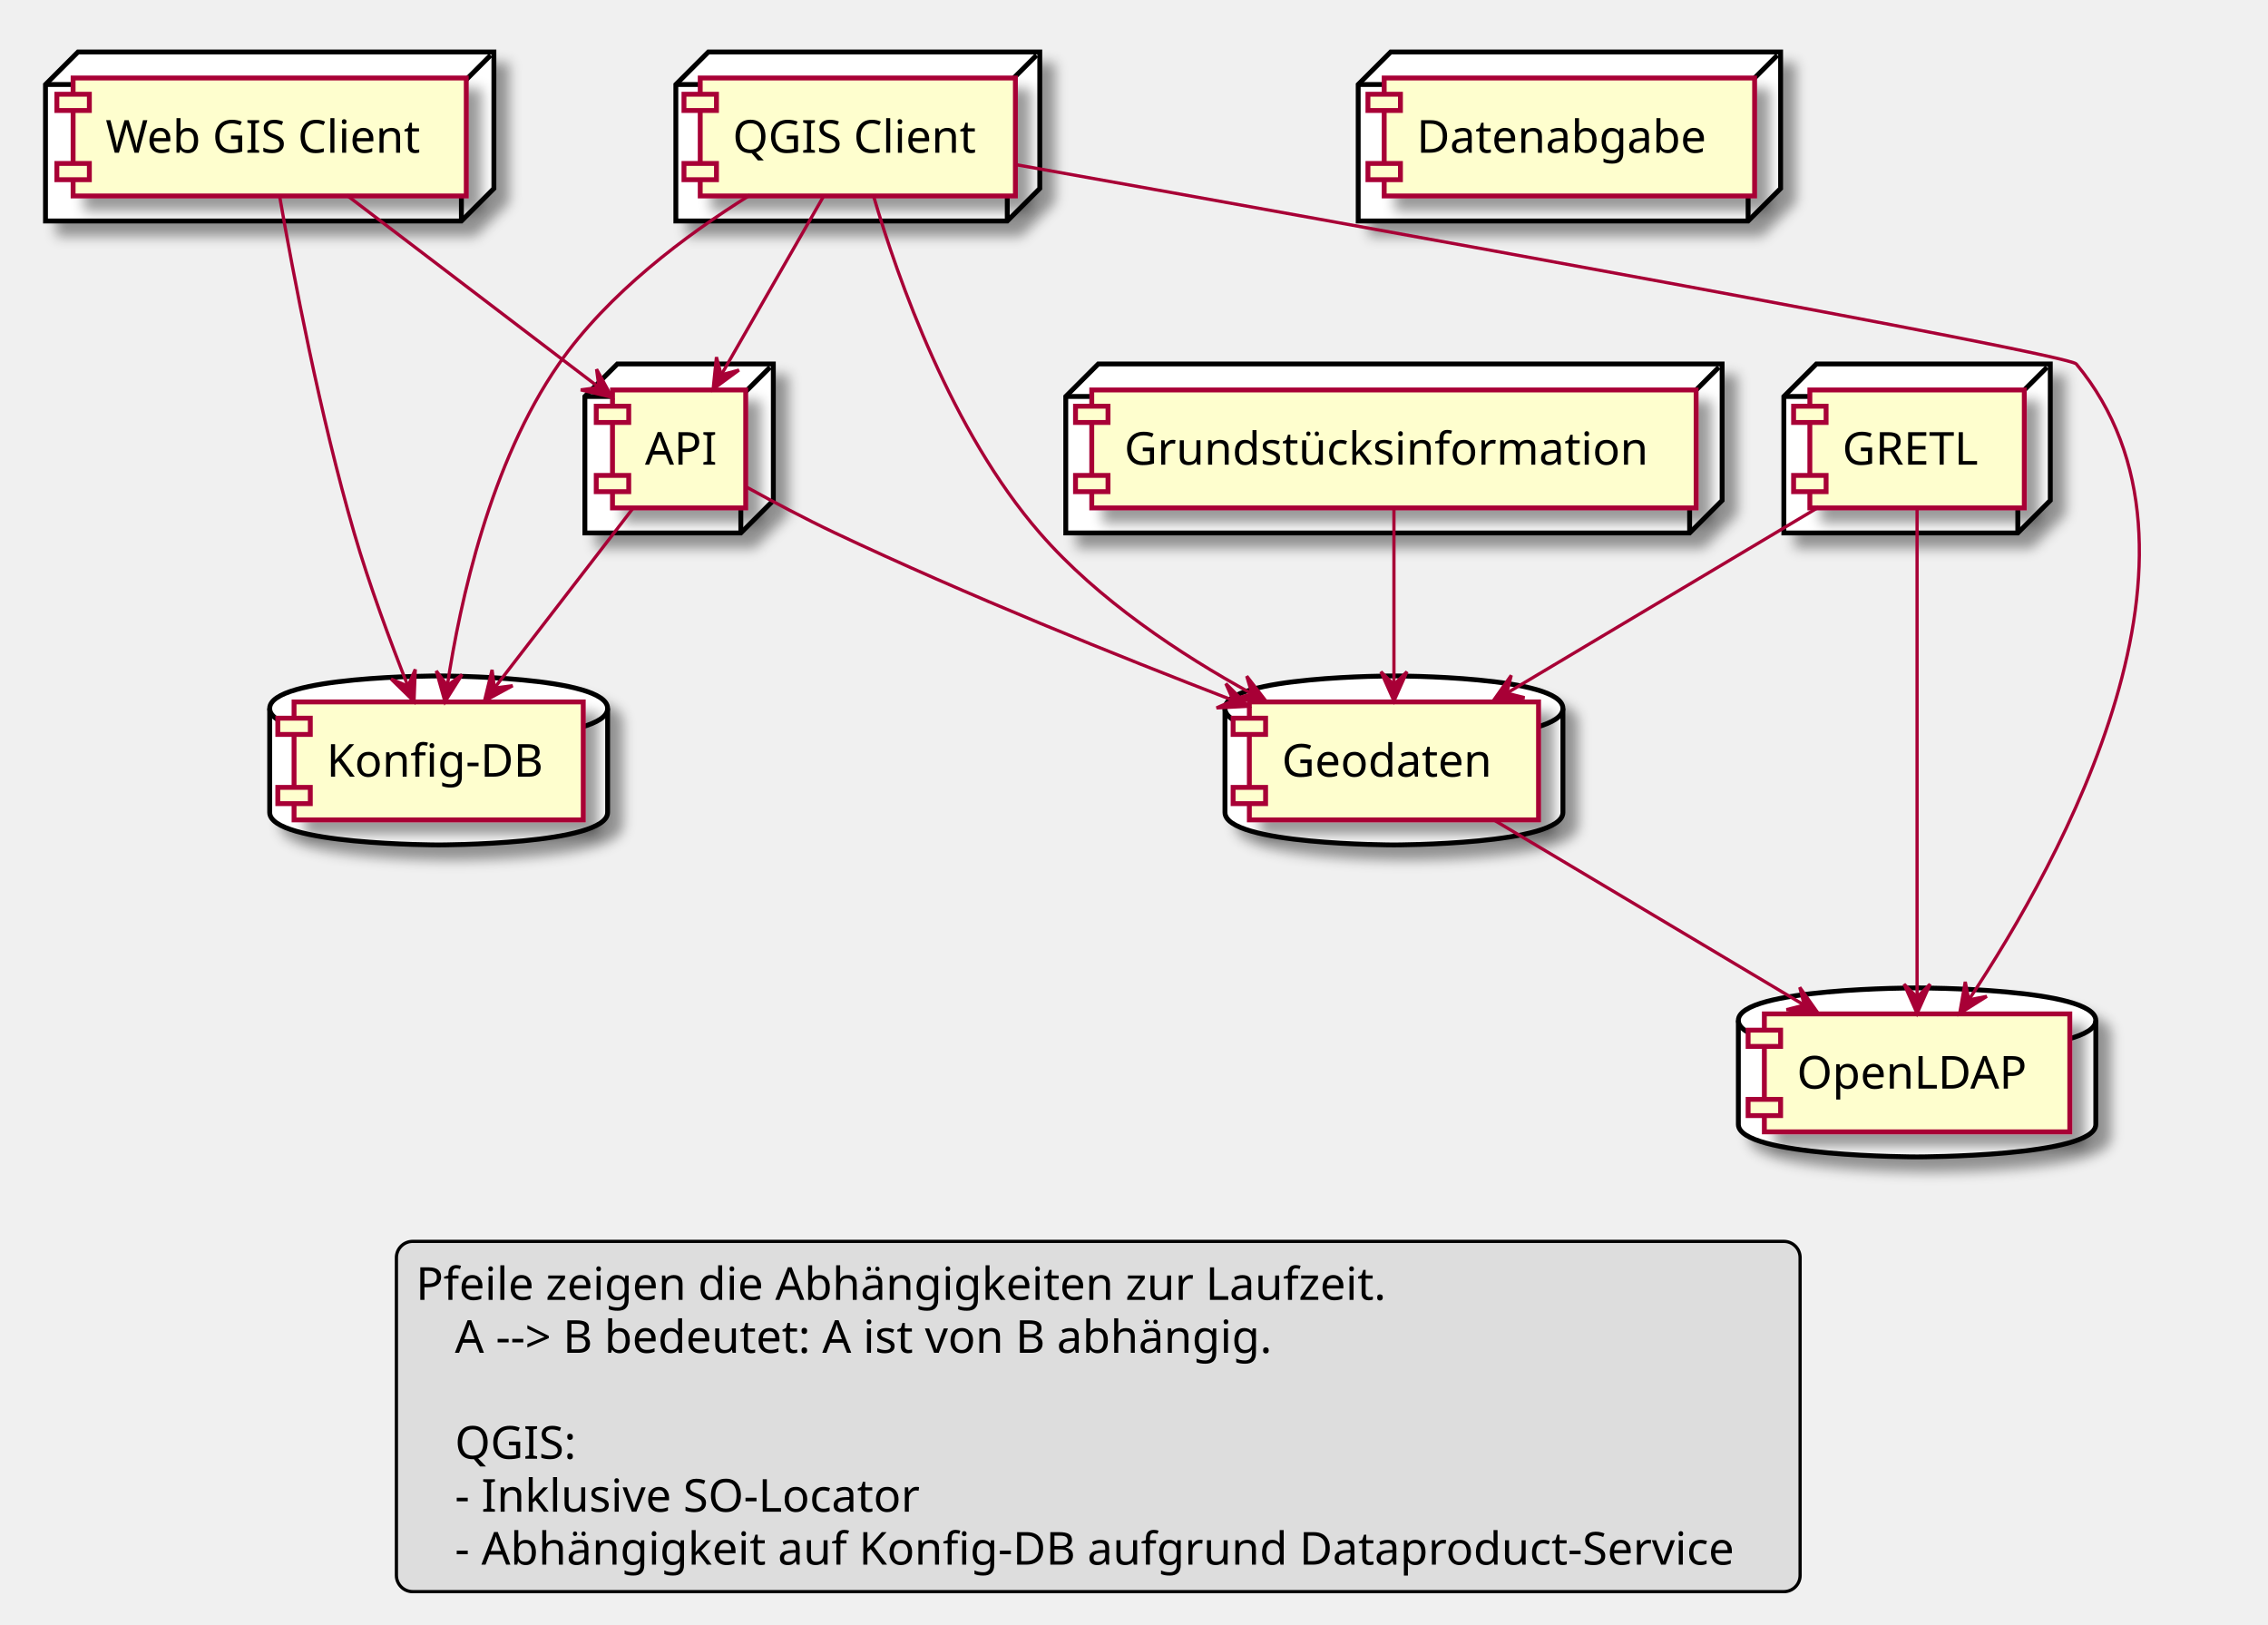
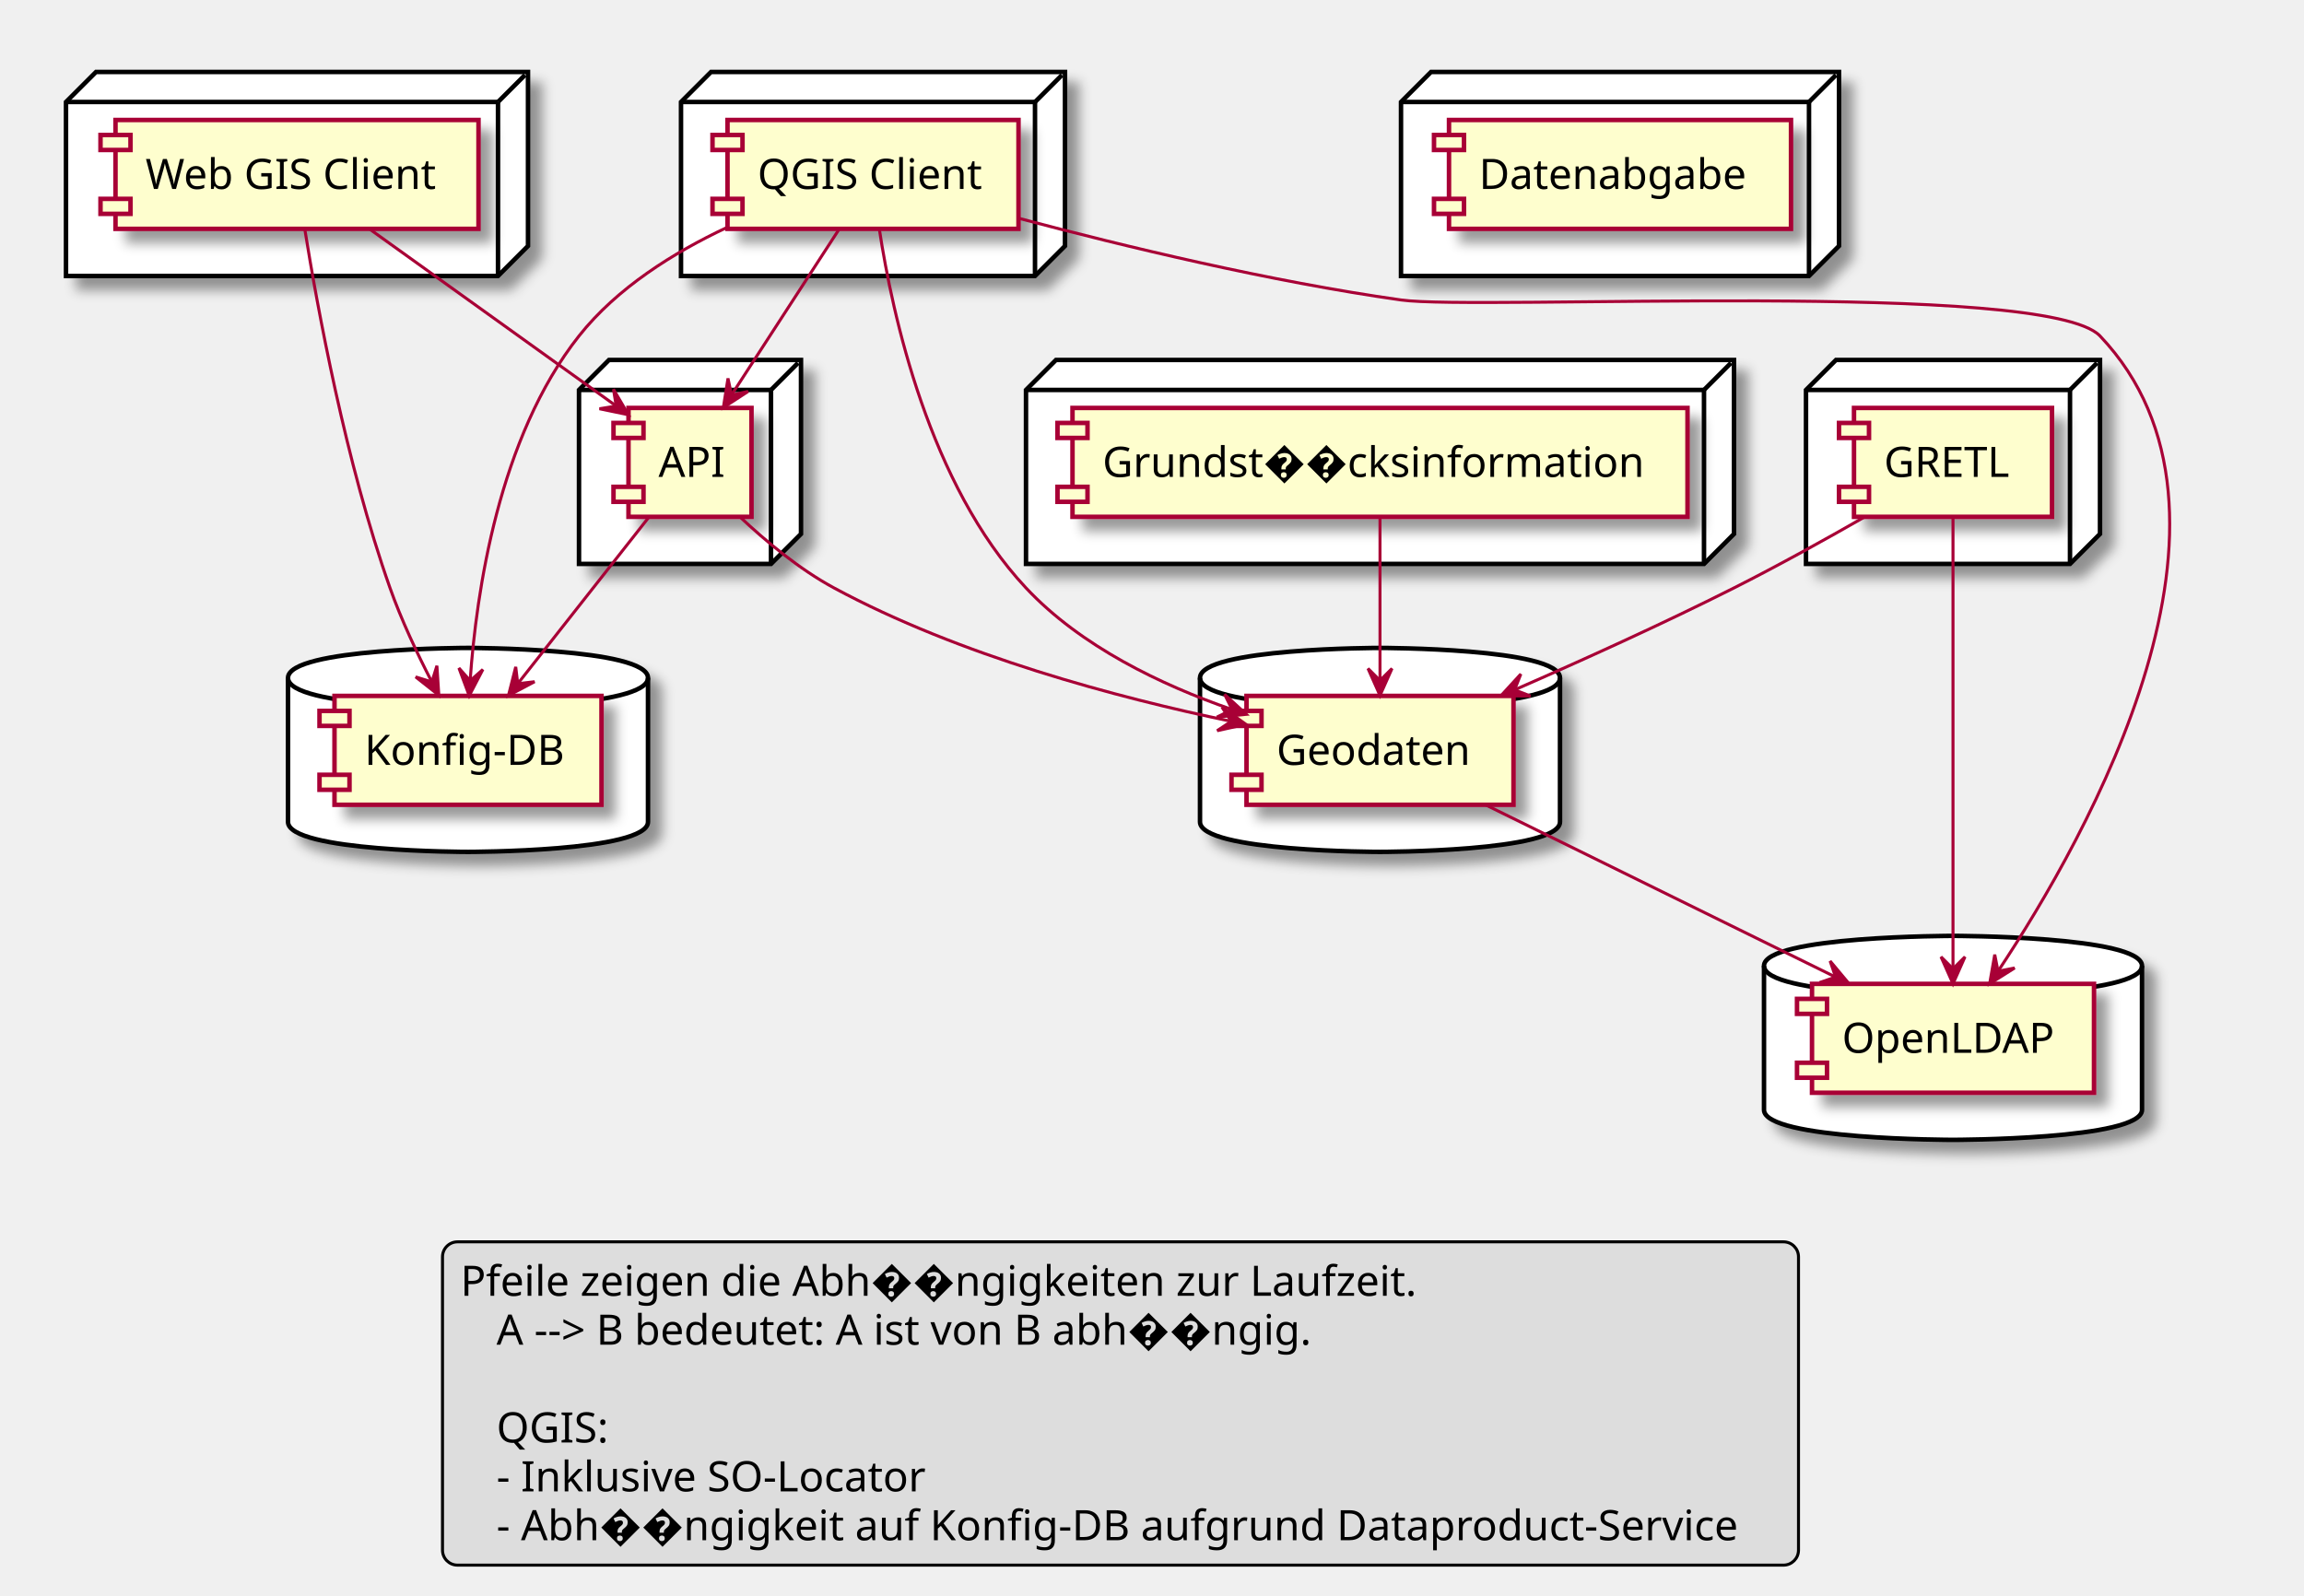
- <svg xmlns="http://www.w3.org/2000/svg" contentScriptType="application/ecmascript" contentStyleType="text/css" height="500px" preserveAspectRatio="none" style="width:698px;height:500px;" version="1.1" viewBox="0 0 698 500" width="698px" zoomAndPan="magnify">
+ <svg xmlns="http://www.w3.org/2000/svg" contentScriptType="application/ecmascript" contentStyleType="text/css" height="532px" preserveAspectRatio="none" style="width:768px;height:532px;" version="1.1" viewBox="0 0 768 532" width="768px" zoomAndPan="magnify">
  <defs>
-     <filter height="300%" id="fitc81rd67s9q" width="300%" x="-1" y="-1">
+     <filter height="300%" id="f1822sg4kld402" width="300%" x="-1" y="-1">
      <feGaussianBlur result="blurOut" stdDeviation="2.0" />
      <feColorMatrix in="blurOut" result="blurOut2" type="matrix" values="0 0 0 0 0 0 0 0 0 0 0 0 0 0 0 0 0 0 .4 0" />
      <feOffset dx="4.0" dy="4.0" in="blurOut2" result="blurOut3" />
      <feBlend in="SourceGraphic" in2="blurOut3" mode="normal" />
    </filter>
  </defs>
  <g>
-     <path d="M535,314 C535,304 590,304 590,304 C590,304 645,304 645,314 L645,346 C645,356 590,356 590,356 C590,356 535,356 535,346 L535,314 " fill="#FFFFFF" filter="url(#fitc81rd67s9q)" style="stroke: #000000; stroke-width: 1.5;" />
-     <path d="M535,314 C535,324 590,324 590,324 C590,324 645,324 645,314 " fill="none" style="stroke: #000000; stroke-width: 1.5;" />
-     <path d="M377,218 C377,208 429,208 429,208 C429,208 481,208 481,218 L481,250 C481,260 429,260 429,260 C429,260 377,260 377,250 L377,218 " fill="#FFFFFF" filter="url(#fitc81rd67s9q)" style="stroke: #000000; stroke-width: 1.5;" />
-     <path d="M377,218 C377,228 429,228 429,228 C429,228 481,228 481,218 " fill="none" style="stroke: #000000; stroke-width: 1.5;" />
-     <path d="M83,218 C83,208 135,208 135,208 C135,208 187,208 187,218 L187,250 C187,260 135,260 135,260 C135,260 83,260 83,250 L83,218 " fill="#FFFFFF" filter="url(#fitc81rd67s9q)" style="stroke: #000000; stroke-width: 1.5;" />
-     <path d="M83,218 C83,228 135,228 135,228 C135,228 187,228 187,218 " fill="none" style="stroke: #000000; stroke-width: 1.5;" />
-     <polygon fill="#FFFFFF" filter="url(#fitc81rd67s9q)" points="180,122,190,112,238,112,238,154,228,164,180,164,180,122" style="stroke: #000000; stroke-width: 1.5;" />
-     <line style="stroke: #000000; stroke-width: 1.5;" x1="228" x2="237" y1="122" y2="113" />
-     <line style="stroke: #000000; stroke-width: 1.5;" x1="180" x2="228" y1="122" y2="122" />
-     <line style="stroke: #000000; stroke-width: 1.5;" x1="228" x2="228" y1="122" y2="164" />
-     <polygon fill="#FFFFFF" filter="url(#fitc81rd67s9q)" points="549,122,559,112,631,112,631,154,621,164,549,164,549,122" style="stroke: #000000; stroke-width: 1.5;" />
-     <line style="stroke: #000000; stroke-width: 1.5;" x1="621" x2="630" y1="122" y2="113" />
-     <line style="stroke: #000000; stroke-width: 1.5;" x1="549" x2="621" y1="122" y2="122" />
-     <line style="stroke: #000000; stroke-width: 1.5;" x1="621" x2="621" y1="122" y2="164" />
-     <polygon fill="#FFFFFF" filter="url(#fitc81rd67s9q)" points="328,122,338,112,530,112,530,154,520,164,328,164,328,122" style="stroke: #000000; stroke-width: 1.5;" />
-     <line style="stroke: #000000; stroke-width: 1.5;" x1="520" x2="529" y1="122" y2="113" />
-     <line style="stroke: #000000; stroke-width: 1.5;" x1="328" x2="520" y1="122" y2="122" />
-     <line style="stroke: #000000; stroke-width: 1.5;" x1="520" x2="520" y1="122" y2="164" />
-     <polygon fill="#FFFFFF" filter="url(#fitc81rd67s9q)" points="14,26,24,16,152,16,152,58,142,68,14,68,14,26" style="stroke: #000000; stroke-width: 1.5;" />
-     <line style="stroke: #000000; stroke-width: 1.5;" x1="142" x2="151" y1="26" y2="17" />
-     <line style="stroke: #000000; stroke-width: 1.5;" x1="14" x2="142" y1="26" y2="26" />
-     <line style="stroke: #000000; stroke-width: 1.5;" x1="142" x2="142" y1="26" y2="68" />
-     <polygon fill="#FFFFFF" filter="url(#fitc81rd67s9q)" points="208,26,218,16,320,16,320,58,310,68,208,68,208,26" style="stroke: #000000; stroke-width: 1.5;" />
-     <line style="stroke: #000000; stroke-width: 1.5;" x1="310" x2="319" y1="26" y2="17" />
-     <line style="stroke: #000000; stroke-width: 1.5;" x1="208" x2="310" y1="26" y2="26" />
-     <line style="stroke: #000000; stroke-width: 1.5;" x1="310" x2="310" y1="26" y2="68" />
-     <polygon fill="#FFFFFF" filter="url(#fitc81rd67s9q)" points="418,26,428,16,548,16,548,58,538,68,418,68,418,26" style="stroke: #000000; stroke-width: 1.5;" />
-     <line style="stroke: #000000; stroke-width: 1.5;" x1="538" x2="547" y1="26" y2="17" />
-     <line style="stroke: #000000; stroke-width: 1.5;" x1="418" x2="538" y1="26" y2="26" />
-     <line style="stroke: #000000; stroke-width: 1.5;" x1="538" x2="538" y1="26" y2="68" />
-     <rect fill="#FEFECE" filter="url(#fitc81rd67s9q)" height="36.297" style="stroke: #A80036; stroke-width: 1.5;" width="94" x="543" y="312" />
-     <rect fill="#FEFECE" height="5" style="stroke: #A80036; stroke-width: 1.5;" width="10" x="538" y="317" />
-     <rect fill="#FEFECE" height="5" style="stroke: #A80036; stroke-width: 1.5;" width="10" x="538" y="338.297" />
-     <text fill="#000000" font-family="sans-serif" font-size="14" lengthAdjust="spacingAndGlyphs" textLength="74" x="553" y="334.995">OpenLDAP</text>
-     <rect fill="#FEFECE" filter="url(#fitc81rd67s9q)" height="36.297" style="stroke: #A80036; stroke-width: 1.5;" width="89" x="384.5" y="216" />
-     <rect fill="#FEFECE" height="5" style="stroke: #A80036; stroke-width: 1.5;" width="10" x="379.5" y="221" />
-     <rect fill="#FEFECE" height="5" style="stroke: #A80036; stroke-width: 1.5;" width="10" x="379.5" y="242.297" />
-     <text fill="#000000" font-family="sans-serif" font-size="14" lengthAdjust="spacingAndGlyphs" textLength="69" x="394.5" y="238.995">Geodaten</text>
-     <rect fill="#FEFECE" filter="url(#fitc81rd67s9q)" height="36.297" style="stroke: #A80036; stroke-width: 1.5;" width="89" x="90.5" y="216" />
-     <rect fill="#FEFECE" height="5" style="stroke: #A80036; stroke-width: 1.5;" width="10" x="85.5" y="221" />
-     <rect fill="#FEFECE" height="5" style="stroke: #A80036; stroke-width: 1.5;" width="10" x="85.5" y="242.297" />
-     <text fill="#000000" font-family="sans-serif" font-size="14" lengthAdjust="spacingAndGlyphs" textLength="69" x="100.5" y="238.995">Konfig-DB</text>
-     <rect fill="#FEFECE" filter="url(#fitc81rd67s9q)" height="36.297" style="stroke: #A80036; stroke-width: 1.5;" width="41" x="188.5" y="120" />
-     <rect fill="#FEFECE" height="5" style="stroke: #A80036; stroke-width: 1.5;" width="10" x="183.5" y="125" />
-     <rect fill="#FEFECE" height="5" style="stroke: #A80036; stroke-width: 1.5;" width="10" x="183.5" y="146.297" />
-     <text fill="#000000" font-family="sans-serif" font-size="14" lengthAdjust="spacingAndGlyphs" textLength="21" x="198.5" y="142.995">API</text>
-     <rect fill="#FEFECE" filter="url(#fitc81rd67s9q)" height="36.297" style="stroke: #A80036; stroke-width: 1.5;" width="66" x="557" y="120" />
-     <rect fill="#FEFECE" height="5" style="stroke: #A80036; stroke-width: 1.5;" width="10" x="552" y="125" />
-     <rect fill="#FEFECE" height="5" style="stroke: #A80036; stroke-width: 1.5;" width="10" x="552" y="146.297" />
-     <text fill="#000000" font-family="sans-serif" font-size="14" lengthAdjust="spacingAndGlyphs" textLength="46" x="567" y="142.995">GRETL</text>
-     <rect fill="#FEFECE" filter="url(#fitc81rd67s9q)" height="36.297" style="stroke: #A80036; stroke-width: 1.5;" width="186" x="336" y="120" />
-     <rect fill="#FEFECE" height="5" style="stroke: #A80036; stroke-width: 1.5;" width="10" x="331" y="125" />
-     <rect fill="#FEFECE" height="5" style="stroke: #A80036; stroke-width: 1.5;" width="10" x="331" y="146.297" />
-     <text fill="#000000" font-family="sans-serif" font-size="14" lengthAdjust="spacingAndGlyphs" textLength="166" x="346" y="142.995">Grundstücksinformation</text>
-     <rect fill="#FEFECE" filter="url(#fitc81rd67s9q)" height="36.297" style="stroke: #A80036; stroke-width: 1.5;" width="121" x="22.5" y="24" />
-     <rect fill="#FEFECE" height="5" style="stroke: #A80036; stroke-width: 1.5;" width="10" x="17.5" y="29" />
-     <rect fill="#FEFECE" height="5" style="stroke: #A80036; stroke-width: 1.5;" width="10" x="17.5" y="50.297" />
-     <text fill="#000000" font-family="sans-serif" font-size="14" lengthAdjust="spacingAndGlyphs" textLength="101" x="32.5" y="46.995">Web GIS Client</text>
-     <rect fill="#FEFECE" filter="url(#fitc81rd67s9q)" height="36.297" style="stroke: #A80036; stroke-width: 1.5;" width="97" x="215.5" y="24" />
-     <rect fill="#FEFECE" height="5" style="stroke: #A80036; stroke-width: 1.5;" width="10" x="210.5" y="29" />
-     <rect fill="#FEFECE" height="5" style="stroke: #A80036; stroke-width: 1.5;" width="10" x="210.5" y="50.297" />
-     <text fill="#000000" font-family="sans-serif" font-size="14" lengthAdjust="spacingAndGlyphs" textLength="77" x="225.5" y="46.995">QGIS Client</text>
-     <rect fill="#FEFECE" filter="url(#fitc81rd67s9q)" height="36.297" style="stroke: #A80036; stroke-width: 1.5;" width="114" x="426" y="24" />
-     <rect fill="#FEFECE" height="5" style="stroke: #A80036; stroke-width: 1.5;" width="10" x="421" y="29" />
-     <rect fill="#FEFECE" height="5" style="stroke: #A80036; stroke-width: 1.5;" width="10" x="421" y="50.297" />
-     <text fill="#000000" font-family="sans-serif" font-size="14" lengthAdjust="spacingAndGlyphs" textLength="94" x="436" y="46.995">Datenabgabe</text>
-     <path d="M459.283,252.057 C486.519,268.297 526.524,292.151 555.096,309.188 " fill="none" id="data-&gt;ldap" style="stroke: #A80036; stroke-width: 1.0;" />
-     <polygon fill="#A80036" points="559.58,311.861,553.898,303.816,555.285,309.3,549.801,310.688,559.58,311.861" style="stroke: #A80036; stroke-width: 1.0;" />
-     <path d="M229.772,149.898 C238.127,154.512 247.917,159.708 257,164 C297.423,183.103 344.525,202.051 379.207,215.406 " fill="none" id="api-&gt;data" style="stroke: #A80036; stroke-width: 1.0;" />
-     <polygon fill="#A80036" points="384.232,217.335,377.264,210.375,379.564,215.543,374.396,217.844,384.232,217.335" style="stroke: #A80036; stroke-width: 1.0;" />
-     <path d="M195.081,156.057 C182.962,171.779 165.342,194.637 152.315,211.537 " fill="none" id="api-&gt;config" style="stroke: #A80036; stroke-width: 1.0;" />
-     <polygon fill="#A80036" points="149.108,215.698,157.771,211.012,152.161,211.738,151.435,206.128,149.108,215.698" style="stroke: #A80036; stroke-width: 1.0;" />
-     <path d="M559.717,156.057 C532.481,172.297 492.476,196.151 463.904,213.188 " fill="none" id="gretl-&gt;data" style="stroke: #A80036; stroke-width: 1.0;" />
-     <polygon fill="#A80036" points="459.42,215.861,469.199,214.688,463.715,213.3,465.102,207.816,459.42,215.861" style="stroke: #A80036; stroke-width: 1.0;" />
-     <path d="M590,156.063 C590,190.941 590,267.54 590,306.396 " fill="none" id="gretl-&gt;ldap" style="stroke: #A80036; stroke-width: 1.0;" />
-     <polygon fill="#A80036" points="590,311.845,594,302.845,590,306.845,586,302.845,590,311.845" style="stroke: #A80036; stroke-width: 1.0;" />
-     <path d="M429,156.057 C429,171.513 429,193.865 429,210.673 " fill="none" id="gsi-&gt;data" style="stroke: #A80036; stroke-width: 1.0;" />
-     <polygon fill="#A80036" points="429,215.698,433,206.698,429,210.698,425,206.698,429,215.698" style="stroke: #A80036; stroke-width: 1.0;" />
-     <path d="M86.057,60.395 C90.252,84.458 98.485,127.815 109,164 C113.64,179.966 120.156,197.503 125.504,211.03 " fill="none" id="wgc-&gt;config" style="stroke: #A80036; stroke-width: 1.0;" />
-     <polygon fill="#A80036" points="127.416,215.822,127.796,205.981,125.563,211.178,120.366,208.945,127.416,215.822" style="stroke: #A80036; stroke-width: 1.0;" />
-     <path d="M106.7,60.057 C128.846,76.93 161.78,102.023 184.258,119.149 " fill="none" id="wgc-&gt;api" style="stroke: #A80036; stroke-width: 1.0;" />
-     <polygon fill="#A80036" points="188.328,122.25,183.594,113.614,184.351,119.22,178.745,119.977,188.328,122.25" style="stroke: #A80036; stroke-width: 1.0;" />
-     <path d="M268.853,60.353 C276.351,85.932 292.799,132.679 320,164 C337.898,184.608 363.324,201.41 385.118,213.381 " fill="none" id="qgis-&gt;data" style="stroke: #A80036; stroke-width: 1.0;" />
-     <polygon fill="#A80036" points="389.71,215.863,383.693,208.065,385.311,213.486,379.89,215.103,389.71,215.863" style="stroke: #A80036; stroke-width: 1.0;" />
-     <path d="M253.655,60.057 C244.724,75.646 231.773,98.251 222.116,115.106 " fill="none" id="qgis-&gt;api" style="stroke: #A80036; stroke-width: 1.0;" />
-     <polygon fill="#A80036" points="219.486,119.698,227.43,113.877,221.971,115.359,220.489,109.9,219.486,119.698" style="stroke: #A80036; stroke-width: 1.0;" />
-     <path d="M230.798,60.049 C211.108,72.316 187.12,90.246 172,112 C150.919,142.328 141.6,184.957 137.666,210.963 " fill="none" id="qgis-&gt;config" style="stroke: #A80036; stroke-width: 1.0;" />
-     <polygon fill="#A80036" points="136.949,215.934,142.193,207.597,137.663,210.985,134.275,206.455,136.949,215.934" style="stroke: #A80036; stroke-width: 1.0;" />
-     <path d="M312.622,50.666 C413.486,68.697 636.382,108.848 639,112 C686.925,169.699 634.5,264.604 605.974,307.594 " fill="none" id="qgis-&gt;ldap" style="stroke: #A80036; stroke-width: 1.0;" />
-     <polygon fill="#A80036" points="603.125,311.836,611.463,306.596,605.913,307.686,604.822,302.135,603.125,311.836" style="stroke: #A80036; stroke-width: 1.0;" />
-     <rect fill="#DDDDDD" height="107.781" rx="5" ry="5" style="stroke: #000000; stroke-width: 1.0;" width="432" x="122" y="382" />
-     <text fill="#000000" font-family="sans-serif" font-size="14" lengthAdjust="spacingAndGlyphs" textLength="312" x="128" y="399.995">Pfeile zeigen die Abhängigkeiten zur Laufzeit.</text>
-     <text fill="#000000" font-family="sans-serif" font-size="14" lengthAdjust="spacingAndGlyphs" textLength="270" x="140" y="416.292">A --&gt; B bedeutet: A ist von B abhängig.</text>
-     <text fill="#000000" font-family="sans-serif" font-size="14" lengthAdjust="spacingAndGlyphs" textLength="0" x="140" y="432.589" />
-     <text fill="#000000" font-family="sans-serif" font-size="14" lengthAdjust="spacingAndGlyphs" textLength="39" x="140" y="448.886">QGIS:</text>
-     <text fill="#000000" font-family="sans-serif" font-size="14" lengthAdjust="spacingAndGlyphs" textLength="148" x="140" y="465.183">- Inklusive SO-Locator</text>
-     <text fill="#000000" font-family="sans-serif" font-size="14" lengthAdjust="spacingAndGlyphs" textLength="408" x="140" y="481.479">- Abhängigkeit auf Konfig-DB aufgrund Dataproduct-Service</text>
+     <path d="M588,322 C588,312 651,312 651,312 C651,312 714,312 714,322 L714,370 C714,380 651,380 651,380 C651,380 588,380 588,370 L588,322 " fill="#FFFFFF" filter="url(#f1822sg4kld402)" style="stroke: #000000; stroke-width: 1.5;" />
+     <path d="M588,322 C588,332 651,332 651,332 C651,332 714,332 714,322 " fill="none" style="stroke: #000000; stroke-width: 1.5;" />
+     <path d="M400,226 C400,216 460,216 460,216 C460,216 520,216 520,226 L520,274 C520,284 460,284 460,284 C460,284 400,284 400,274 L400,226 " fill="#FFFFFF" filter="url(#f1822sg4kld402)" style="stroke: #000000; stroke-width: 1.5;" />
+     <path d="M400,226 C400,236 460,236 460,236 C460,236 520,236 520,226 " fill="none" style="stroke: #000000; stroke-width: 1.5;" />
+     <path d="M96,226 C96,216 156,216 156,216 C156,216 216,216 216,226 L216,274 C216,284 156,284 156,284 C156,284 96,284 96,274 L96,226 " fill="#FFFFFF" filter="url(#f1822sg4kld402)" style="stroke: #000000; stroke-width: 1.5;" />
+     <path d="M96,226 C96,236 156,236 156,236 C156,236 216,236 216,226 " fill="none" style="stroke: #000000; stroke-width: 1.5;" />
+     <polygon fill="#FFFFFF" filter="url(#f1822sg4kld402)" points="193,130,203,120,267,120,267,178,257,188,193,188,193,130" style="stroke: #000000; stroke-width: 1.5;" />
+     <line style="stroke: #000000; stroke-width: 1.5;" x1="257" x2="266" y1="130" y2="121" />
+     <line style="stroke: #000000; stroke-width: 1.5;" x1="193" x2="257" y1="130" y2="130" />
+     <line style="stroke: #000000; stroke-width: 1.5;" x1="257" x2="257" y1="130" y2="188" />
+     <polygon fill="#FFFFFF" filter="url(#f1822sg4kld402)" points="602,130,612,120,700,120,700,178,690,188,602,188,602,130" style="stroke: #000000; stroke-width: 1.5;" />
+     <line style="stroke: #000000; stroke-width: 1.5;" x1="690" x2="699" y1="130" y2="121" />
+     <line style="stroke: #000000; stroke-width: 1.5;" x1="602" x2="690" y1="130" y2="130" />
+     <line style="stroke: #000000; stroke-width: 1.5;" x1="690" x2="690" y1="130" y2="188" />
+     <polygon fill="#FFFFFF" filter="url(#f1822sg4kld402)" points="342,130,352,120,578,120,578,178,568,188,342,188,342,130" style="stroke: #000000; stroke-width: 1.5;" />
+     <line style="stroke: #000000; stroke-width: 1.5;" x1="568" x2="577" y1="130" y2="121" />
+     <line style="stroke: #000000; stroke-width: 1.5;" x1="342" x2="568" y1="130" y2="130" />
+     <line style="stroke: #000000; stroke-width: 1.5;" x1="568" x2="568" y1="130" y2="188" />
+     <polygon fill="#FFFFFF" filter="url(#f1822sg4kld402)" points="22,34,32,24,176,24,176,82,166,92,22,92,22,34" style="stroke: #000000; stroke-width: 1.5;" />
+     <line style="stroke: #000000; stroke-width: 1.5;" x1="166" x2="175" y1="34" y2="25" />
+     <line style="stroke: #000000; stroke-width: 1.5;" x1="22" x2="166" y1="34" y2="34" />
+     <line style="stroke: #000000; stroke-width: 1.5;" x1="166" x2="166" y1="34" y2="92" />
+     <polygon fill="#FFFFFF" filter="url(#f1822sg4kld402)" points="227,34,237,24,355,24,355,82,345,92,227,92,227,34" style="stroke: #000000; stroke-width: 1.5;" />
+     <line style="stroke: #000000; stroke-width: 1.5;" x1="345" x2="354" y1="34" y2="25" />
+     <line style="stroke: #000000; stroke-width: 1.5;" x1="227" x2="345" y1="34" y2="34" />
+     <line style="stroke: #000000; stroke-width: 1.5;" x1="345" x2="345" y1="34" y2="92" />
+     <polygon fill="#FFFFFF" filter="url(#f1822sg4kld402)" points="467,34,477,24,613,24,613,82,603,92,467,92,467,34" style="stroke: #000000; stroke-width: 1.5;" />
+     <line style="stroke: #000000; stroke-width: 1.5;" x1="603" x2="612" y1="34" y2="25" />
+     <line style="stroke: #000000; stroke-width: 1.5;" x1="467" x2="603" y1="34" y2="34" />
+     <line style="stroke: #000000; stroke-width: 1.5;" x1="603" x2="603" y1="34" y2="92" />
+     <rect fill="#FEFECE" filter="url(#f1822sg4kld402)" height="36.297" style="stroke: #A80036; stroke-width: 1.5;" width="94" x="604" y="328" />
+     <rect fill="#FEFECE" height="5" style="stroke: #A80036; stroke-width: 1.5;" width="10" x="599" y="333" />
+     <rect fill="#FEFECE" height="5" style="stroke: #A80036; stroke-width: 1.5;" width="10" x="599" y="354.297" />
+     <text fill="#000000" font-family="sans-serif" font-size="14" lengthAdjust="spacingAndGlyphs" textLength="74" x="614" y="350.995">OpenLDAP</text>
+     <rect fill="#FEFECE" filter="url(#f1822sg4kld402)" height="36.297" style="stroke: #A80036; stroke-width: 1.5;" width="89" x="415.5" y="232" />
+     <rect fill="#FEFECE" height="5" style="stroke: #A80036; stroke-width: 1.5;" width="10" x="410.5" y="237" />
+     <rect fill="#FEFECE" height="5" style="stroke: #A80036; stroke-width: 1.5;" width="10" x="410.5" y="258.297" />
+     <text fill="#000000" font-family="sans-serif" font-size="14" lengthAdjust="spacingAndGlyphs" textLength="69" x="425.5" y="254.995">Geodaten</text>
+     <rect fill="#FEFECE" filter="url(#f1822sg4kld402)" height="36.297" style="stroke: #A80036; stroke-width: 1.5;" width="89" x="111.5" y="232" />
+     <rect fill="#FEFECE" height="5" style="stroke: #A80036; stroke-width: 1.5;" width="10" x="106.5" y="237" />
+     <rect fill="#FEFECE" height="5" style="stroke: #A80036; stroke-width: 1.5;" width="10" x="106.5" y="258.297" />
+     <text fill="#000000" font-family="sans-serif" font-size="14" lengthAdjust="spacingAndGlyphs" textLength="69" x="121.5" y="254.995">Konfig-DB</text>
+     <rect fill="#FEFECE" filter="url(#f1822sg4kld402)" height="36.297" style="stroke: #A80036; stroke-width: 1.5;" width="41" x="209.5" y="136" />
+     <rect fill="#FEFECE" height="5" style="stroke: #A80036; stroke-width: 1.5;" width="10" x="204.5" y="141" />
+     <rect fill="#FEFECE" height="5" style="stroke: #A80036; stroke-width: 1.5;" width="10" x="204.5" y="162.297" />
+     <text fill="#000000" font-family="sans-serif" font-size="14" lengthAdjust="spacingAndGlyphs" textLength="21" x="219.5" y="158.995">API</text>
+     <rect fill="#FEFECE" filter="url(#f1822sg4kld402)" height="36.297" style="stroke: #A80036; stroke-width: 1.5;" width="66" x="618" y="136" />
+     <rect fill="#FEFECE" height="5" style="stroke: #A80036; stroke-width: 1.5;" width="10" x="613" y="141" />
+     <rect fill="#FEFECE" height="5" style="stroke: #A80036; stroke-width: 1.5;" width="10" x="613" y="162.297" />
+     <text fill="#000000" font-family="sans-serif" font-size="14" lengthAdjust="spacingAndGlyphs" textLength="46" x="628" y="158.995">GRETL</text>
+     <rect fill="#FEFECE" filter="url(#f1822sg4kld402)" height="36.297" style="stroke: #A80036; stroke-width: 1.5;" width="205" x="357.5" y="136" />
+     <rect fill="#FEFECE" height="5" style="stroke: #A80036; stroke-width: 1.5;" width="10" x="352.5" y="141" />
+     <rect fill="#FEFECE" height="5" style="stroke: #A80036; stroke-width: 1.5;" width="10" x="352.5" y="162.297" />
+     <text fill="#000000" font-family="sans-serif" font-size="14" lengthAdjust="spacingAndGlyphs" textLength="185" x="367.5" y="158.995">Grundst��cksinformation</text>
+     <rect fill="#FEFECE" filter="url(#f1822sg4kld402)" height="36.297" style="stroke: #A80036; stroke-width: 1.5;" width="121" x="38.5" y="40" />
+     <rect fill="#FEFECE" height="5" style="stroke: #A80036; stroke-width: 1.5;" width="10" x="33.5" y="45" />
+     <rect fill="#FEFECE" height="5" style="stroke: #A80036; stroke-width: 1.5;" width="10" x="33.5" y="66.297" />
+     <text fill="#000000" font-family="sans-serif" font-size="14" lengthAdjust="spacingAndGlyphs" textLength="101" x="48.5" y="62.995">Web GIS Client</text>
+     <rect fill="#FEFECE" filter="url(#f1822sg4kld402)" height="36.297" style="stroke: #A80036; stroke-width: 1.5;" width="97" x="242.5" y="40" />
+     <rect fill="#FEFECE" height="5" style="stroke: #A80036; stroke-width: 1.5;" width="10" x="237.5" y="45" />
+     <rect fill="#FEFECE" height="5" style="stroke: #A80036; stroke-width: 1.5;" width="10" x="237.5" y="66.297" />
+     <text fill="#000000" font-family="sans-serif" font-size="14" lengthAdjust="spacingAndGlyphs" textLength="77" x="252.5" y="62.995">QGIS Client</text>
+     <rect fill="#FEFECE" filter="url(#f1822sg4kld402)" height="36.297" style="stroke: #A80036; stroke-width: 1.5;" width="114" x="483" y="40" />
+     <rect fill="#FEFECE" height="5" style="stroke: #A80036; stroke-width: 1.5;" width="10" x="478" y="45" />
+     <rect fill="#FEFECE" height="5" style="stroke: #A80036; stroke-width: 1.5;" width="10" x="478" y="66.297" />
+     <text fill="#000000" font-family="sans-serif" font-size="14" lengthAdjust="spacingAndGlyphs" textLength="94" x="493" y="62.995">Datenabgabe</text>
+     <path d="M494.589,268.023 C527.614,284.276 577.319,308.738 611.797,325.707 " fill="none" id="data-&gt;ldap" style="stroke: #A80036; stroke-width: 1.0;" />
+     <polygon fill="#A80036" points="616.346,327.945,610.036,320.383,611.86,325.738,606.505,327.561,616.346,327.945" style="stroke: #A80036; stroke-width: 1.0;" />
+     <path d="M246.449,172.129 C255.158,180.352 266.428,189.751 278,196 C319.847,218.598 372.445,232.571 410.321,240.457 " fill="none" id="api-&gt;data" style="stroke: #A80036; stroke-width: 1.0;" />
+     <polygon fill="#A80036" points="415.331,241.482,407.315,235.76,410.432,240.481,405.712,243.598,415.331,241.482" style="stroke: #A80036; stroke-width: 1.0;" />
+     <path d="M216.427,172.241 C204.118,187.877 185.933,210.977 172.73,227.749 " fill="none" id="api-&gt;config" style="stroke: #A80036; stroke-width: 1.0;" />
+     <polygon fill="#A80036" points="169.487,231.868,178.196,227.269,172.579,227.939,171.91,222.322,169.487,231.868" style="stroke: #A80036; stroke-width: 1.0;" />
+     <path d="M621.843,172.166 C608.609,179.751 592.667,188.606 578,196 C554.223,207.987 527.159,220.239 504.953,229.94 " fill="none" id="gretl-&gt;data" style="stroke: #A80036; stroke-width: 1.0;" />
+     <polygon fill="#A80036" points="500.291,231.97,510.14,232.043,504.875,229.973,506.944,224.708,500.291,231.97" style="stroke: #A80036; stroke-width: 1.0;" />
+     <path d="M651,172.196 C651,206.675 651,284.227 651,322.61 " fill="none" id="gretl-&gt;ldap" style="stroke: #A80036; stroke-width: 1.0;" />
+     <polygon fill="#A80036" points="651,327.979,655,318.979,651,322.979,647,318.979,651,327.979" style="stroke: #A80036; stroke-width: 1.0;" />
+     <path d="M460,172.241 C460,187.479 460,209.807 460,226.458 " fill="none" id="gsi-&gt;data" style="stroke: #A80036; stroke-width: 1.0;" />
+     <polygon fill="#A80036" points="460,231.868,464,222.868,460,226.868,456,222.868,460,231.868" style="stroke: #A80036; stroke-width: 1.0;" />
+     <path d="M101.57,76.233 C105.792,102.56 115.228,154.148 130,196 C133.752,206.631 139.08,217.912 143.937,227.32 " fill="none" id="wgc-&gt;config" style="stroke: #A80036; stroke-width: 1.0;" />
+     <polygon fill="#A80036" points="146.275,231.778,145.636,221.95,143.952,227.35,138.551,225.667,146.275,231.778" style="stroke: #A80036; stroke-width: 1.0;" />
+     <path d="M122.723,76.023 C146.045,92.758 181.496,118.195 205.187,135.195 " fill="none" id="wgc-&gt;api" style="stroke: #A80036; stroke-width: 1.0;" />
+     <polygon fill="#A80036" points="209.468,138.267,204.486,129.771,205.405,135.353,199.823,136.272,209.468,138.267" style="stroke: #A80036; stroke-width: 1.0;" />
+     <path d="M293.117,76.399 C297.433,104.834 309.736,161.541 342,196 C360.271,215.514 387.062,228.339 410.501,236.478 " fill="none" id="qgis-&gt;data" style="stroke: #A80036; stroke-width: 1.0;" />
+     <polygon fill="#A80036" points="415.447,238.144,408.194,231.481,410.709,236.548,405.641,239.063,415.447,238.144" style="stroke: #A80036; stroke-width: 1.0;" />
+     <path d="M279.812,76.241 C269.751,91.744 254.928,114.586 244.068,131.321 " fill="none" id="qgis-&gt;api" style="stroke: #A80036; stroke-width: 1.0;" />
+     <polygon fill="#A80036" points="241.117,135.868,249.373,130.497,243.839,131.674,242.662,126.141,241.117,135.868" style="stroke: #A80036; stroke-width: 1.0;" />
+     <path d="M242.342,75.823 C224.532,84.183 205.663,95.997 193,112 C166.231,145.83 158.771,197.475 156.73,226.738 " fill="none" id="qgis-&gt;config" style="stroke: #A80036; stroke-width: 1.0;" />
+     <polygon fill="#A80036" points="156.408,231.933,160.956,223.197,156.717,226.942,152.971,222.703,156.408,231.933" style="stroke: #A80036; stroke-width: 1.0;" />
+     <path d="M339.871,72.846 C374.948,82.177 423.508,93.864 467,100 C492.669,103.622 682.147,93.204 700,112 C756.397,171.376 696.162,278.39 666.036,323.753 " fill="none" id="qgis-&gt;ldap" style="stroke: #A80036; stroke-width: 1.0;" />
+     <polygon fill="#A80036" points="663.219,327.947,671.557,322.705,666.006,323.796,664.915,318.245,663.219,327.947" style="stroke: #A80036; stroke-width: 1.0;" />
+     <rect fill="#DDDDDD" height="107.781" rx="5" ry="5" style="stroke: #000000; stroke-width: 1.0;" width="452" x="147.5" y="414" />
+     <text fill="#000000" font-family="sans-serif" font-size="14" lengthAdjust="spacingAndGlyphs" textLength="332" x="153.5" y="431.995">Pfeile zeigen die Abh��ngigkeiten zur Laufzeit.</text>
+     <text fill="#000000" font-family="sans-serif" font-size="14" lengthAdjust="spacingAndGlyphs" textLength="290" x="165.5" y="448.292">A --&gt; B bedeutet: A ist von B abh��ngig.</text>
+     <text fill="#000000" font-family="sans-serif" font-size="14" lengthAdjust="spacingAndGlyphs" textLength="0" x="165.5" y="464.589" />
+     <text fill="#000000" font-family="sans-serif" font-size="14" lengthAdjust="spacingAndGlyphs" textLength="39" x="165.5" y="480.886">QGIS:</text>
+     <text fill="#000000" font-family="sans-serif" font-size="14" lengthAdjust="spacingAndGlyphs" textLength="148" x="165.5" y="497.183">- Inklusive SO-Locator</text>
+     <text fill="#000000" font-family="sans-serif" font-size="14" lengthAdjust="spacingAndGlyphs" textLength="428" x="165.5" y="513.48">- Abh��ngigkeit auf Konfig-DB aufgrund Dataproduct-Service</text>
  </g>
</svg>
